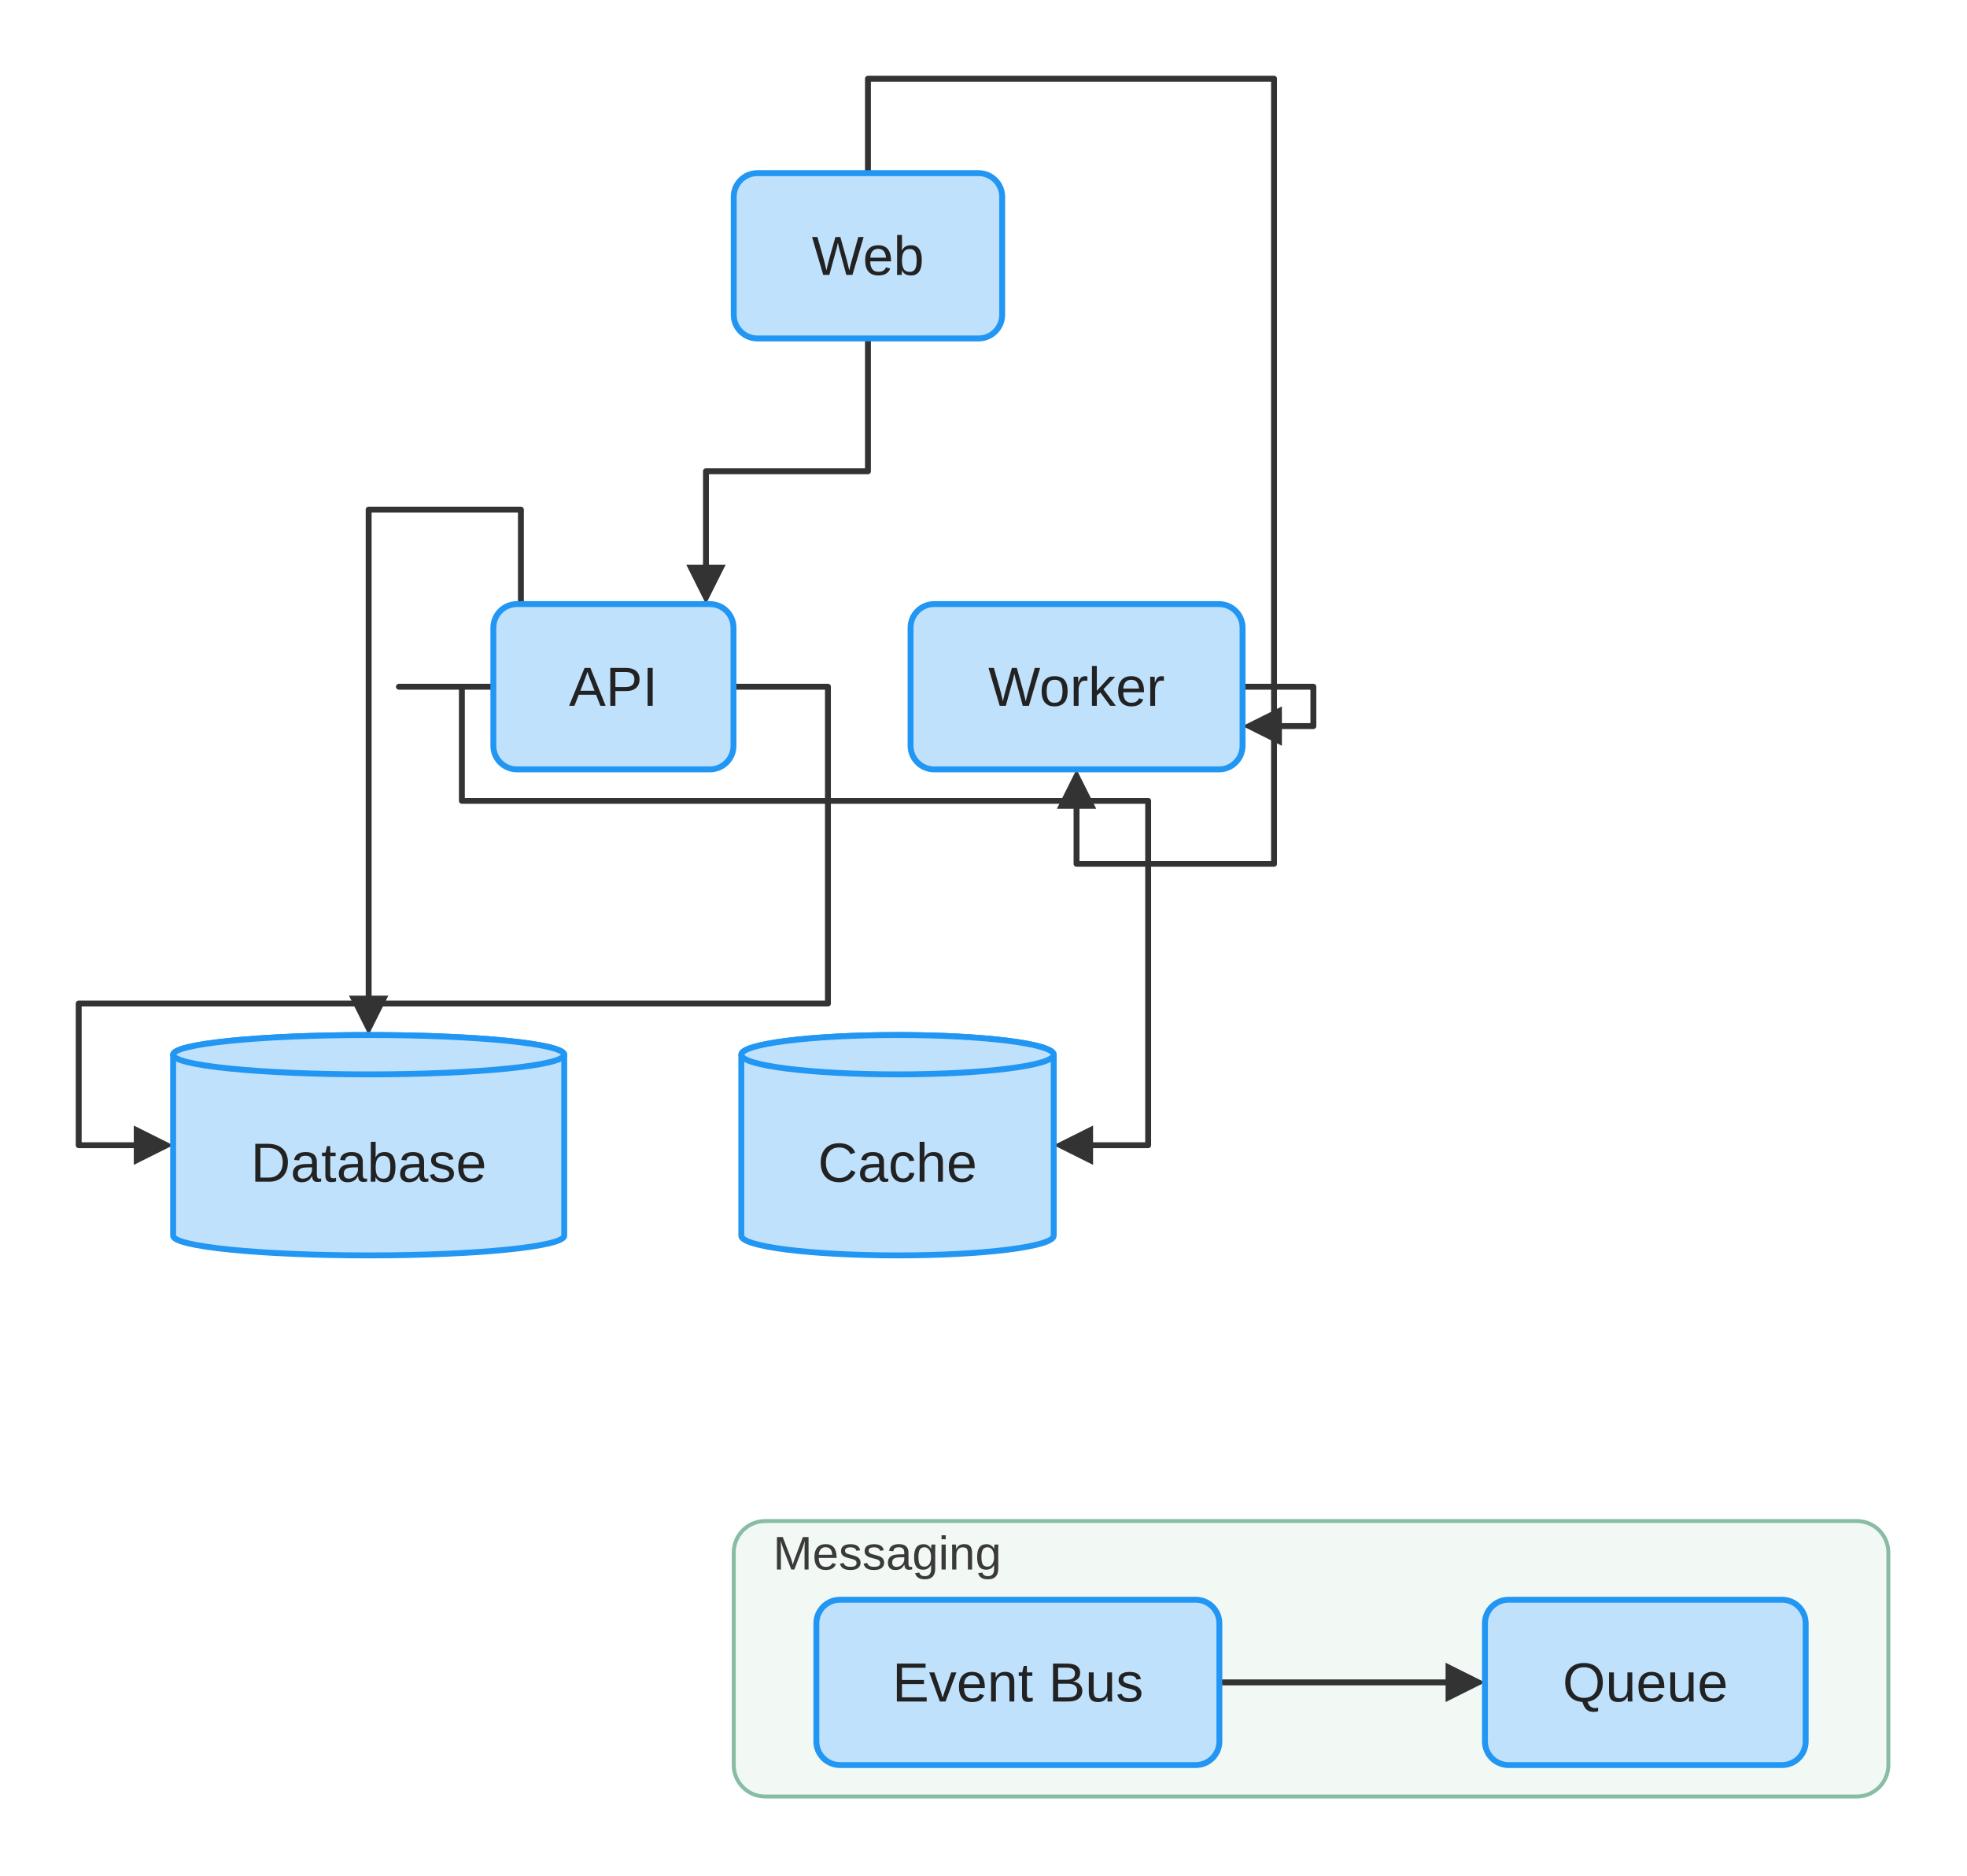
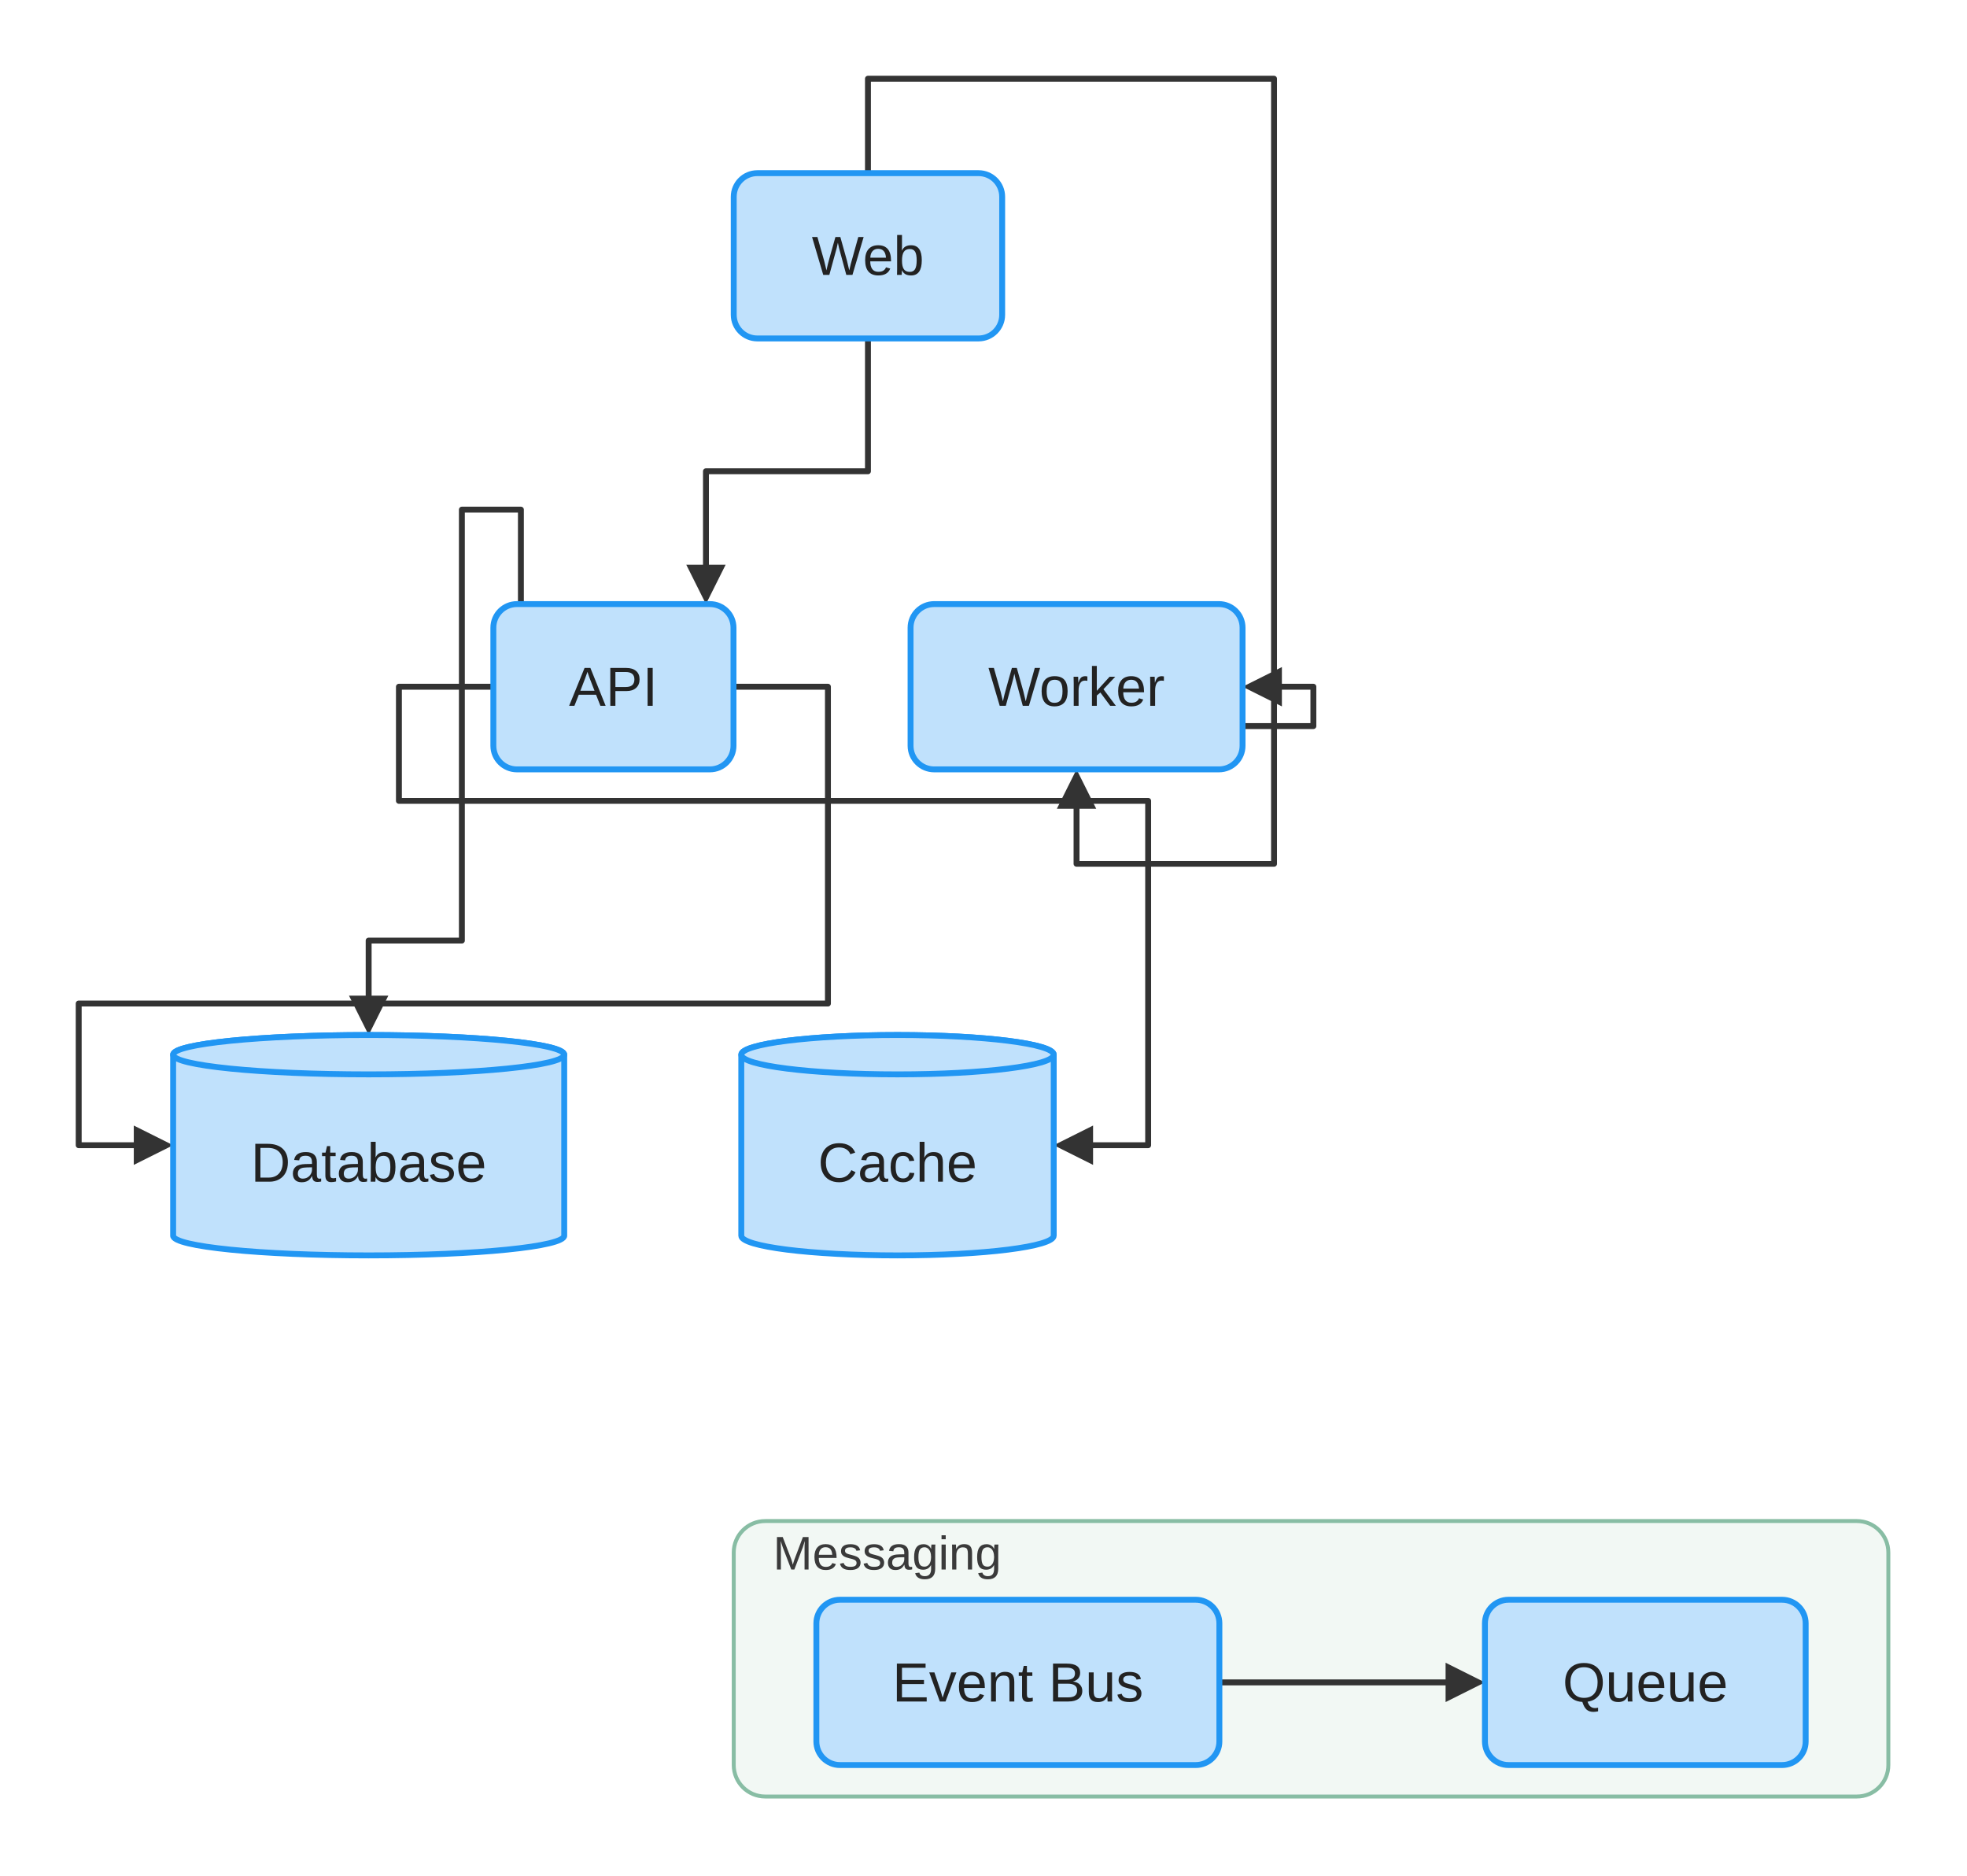
<svg xmlns="http://www.w3.org/2000/svg" width="499.89" height="476.50" viewBox="0 0 499.89 476.50">
  <defs>
    <marker id="arrow" viewBox="0 0 10 10" refX="6.00" refY="5" markerWidth="10" markerHeight="10" orient="auto" markerUnits="userSpaceOnUse">
      <path d="M0,0 L10,5 L0,10 Z" fill="#333" />
    </marker>
  </defs>
  <g fill="none" stroke="#88BDA4" stroke-width="1" stroke-linejoin="round">
    <rect x="186.47" y="386.50" width="293.43" height="70.00" rx="8" ry="8" fill="#f2f8f4" stroke="#88BDA4" stroke-width="1" />
  </g>
  <g fill="#3a3a3a" font-family="Arial, Helvetica, Liberation Sans, DejaVu Sans, sans-serif" font-size="12.00">
    <text x="196.47" y="390.50" text-anchor="start" dominant-baseline="hanging">Messaging</text>
  </g>
  <g fill="none" stroke-linecap="round" stroke-linejoin="round">
    <polyline points="220.58,86.00 220.58,119.75 179.41,119.75 179.41,149.50" stroke="#333" stroke-width="1.5" marker-end="url(#arrow)" />
    <polyline points="186.41,174.50 210.41,174.50 210.41,255.00 20.00,255.00 20.00,291.00 40.00,291.00" stroke="#333" stroke-width="1.5" marker-end="url(#arrow)" />
-     <polyline points="125.38,174.50 101.38,174.50 117.38,174.50 117.38,203.50 291.79,203.50 291.79,291.00 271.79,291.00" stroke="#333" stroke-width="1.5" marker-end="url(#arrow)" />
-     <polyline points="132.38,153.50 132.38,129.50 93.69,129.50 93.69,239.00 93.69,259.00" stroke="#333" stroke-width="1.5" marker-end="url(#arrow)" />
+     <polyline points="125.38,174.50 101.38,174.50 101.38,203.50 291.79,203.50 291.79,291.00 271.79,291.00" stroke="#333" stroke-width="1.5" marker-end="url(#arrow)" />
+     <polyline points="132.38,153.50 132.38,129.50 117.38,129.50 117.38,239.00 93.69,239.00 93.69,259.00" stroke="#333" stroke-width="1.5" marker-end="url(#arrow)" />
    <polyline points="220.58,44.00 220.58,20.00 323.78,20.00 323.78,219.50 273.59,219.50 273.59,199.50" stroke="#333" stroke-width="1.5" marker-end="url(#arrow)" />
-     <polyline points="315.78,174.50 333.78,174.50 333.78,184.50 319.78,184.50" stroke="#333" stroke-width="1.5" marker-end="url(#arrow)" />
+     <polyline points="315.78,184.50 333.78,184.50 333.78,174.50 319.78,174.50" stroke="#333" stroke-width="1.5" marker-end="url(#arrow)" />
    <polyline points="309.88,427.50 373.38,427.50" stroke="#333" stroke-width="1.5" marker-end="url(#arrow)" />
  </g>
  <g>
    <rect x="186.47" y="44.00" width="68.22" height="42.00" rx="6" ry="6" fill="#c0e1fc" stroke="#2196F3" stroke-width="1.5" />
    <text x="220.58" y="65.00" font-family="Arial, Helvetica, Liberation Sans, DejaVu Sans, sans-serif" font-size="14" fill="#222" text-anchor="middle" dominant-baseline="central">Web</text>
    <rect x="125.38" y="153.50" width="61.03" height="42.00" rx="6" ry="6" fill="#c0e1fc" stroke="#2196F3" stroke-width="1.5" />
    <text x="155.89" y="174.50" font-family="Arial, Helvetica, Liberation Sans, DejaVu Sans, sans-serif" font-size="14" fill="#222" text-anchor="middle" dominant-baseline="central">API</text>
    <path d="M44.00,268.00 L44.00,314.00 A49.69,5.00 0 0 0 143.39,314.00 L143.39,268.00 A49.69,5.00 0 0 0 44.00,268.00 Z" fill="#c0e1fc" stroke="#2196F3" stroke-width="1.5" />
    <ellipse cx="93.69" cy="268.00" rx="49.69" ry="5.00" fill="#c0e1fc" stroke="#2196F3" stroke-width="1.5" />
    <text x="93.69" y="295.42" font-family="Arial, Helvetica, Liberation Sans, DejaVu Sans, sans-serif" font-size="14" fill="#222" text-anchor="middle" dominant-baseline="central">Database</text>
    <path d="M188.39,268.00 L188.39,314.00 A39.70,5.00 0 0 0 267.79,314.00 L267.79,268.00 A39.70,5.00 0 0 0 188.39,268.00 Z" fill="#c0e1fc" stroke="#2196F3" stroke-width="1.5" />
    <ellipse cx="228.09" cy="268.00" rx="39.70" ry="5.00" fill="#c0e1fc" stroke="#2196F3" stroke-width="1.5" />
    <text x="228.09" y="295.42" font-family="Arial, Helvetica, Liberation Sans, DejaVu Sans, sans-serif" font-size="14" fill="#222" text-anchor="middle" dominant-baseline="central">Cache</text>
    <rect x="207.47" y="406.50" width="102.42" height="42.00" rx="6" ry="6" fill="#c0e1fc" stroke="#2196F3" stroke-width="1.5" />
    <text x="258.68" y="427.50" font-family="Arial, Helvetica, Liberation Sans, DejaVu Sans, sans-serif" font-size="14" fill="#222" text-anchor="middle" dominant-baseline="central">Event Bus</text>
    <rect x="377.38" y="406.50" width="81.51" height="42.00" rx="6" ry="6" fill="#c0e1fc" stroke="#2196F3" stroke-width="1.5" />
    <text x="418.14" y="427.50" font-family="Arial, Helvetica, Liberation Sans, DejaVu Sans, sans-serif" font-size="14" fill="#222" text-anchor="middle" dominant-baseline="central">Queue</text>
    <rect x="231.41" y="153.50" width="84.37" height="42.00" rx="6" ry="6" fill="#c0e1fc" stroke="#2196F3" stroke-width="1.5" />
    <text x="273.59" y="174.50" font-family="Arial, Helvetica, Liberation Sans, DejaVu Sans, sans-serif" font-size="14" fill="#222" text-anchor="middle" dominant-baseline="central">Worker</text>
  </g>
</svg>
